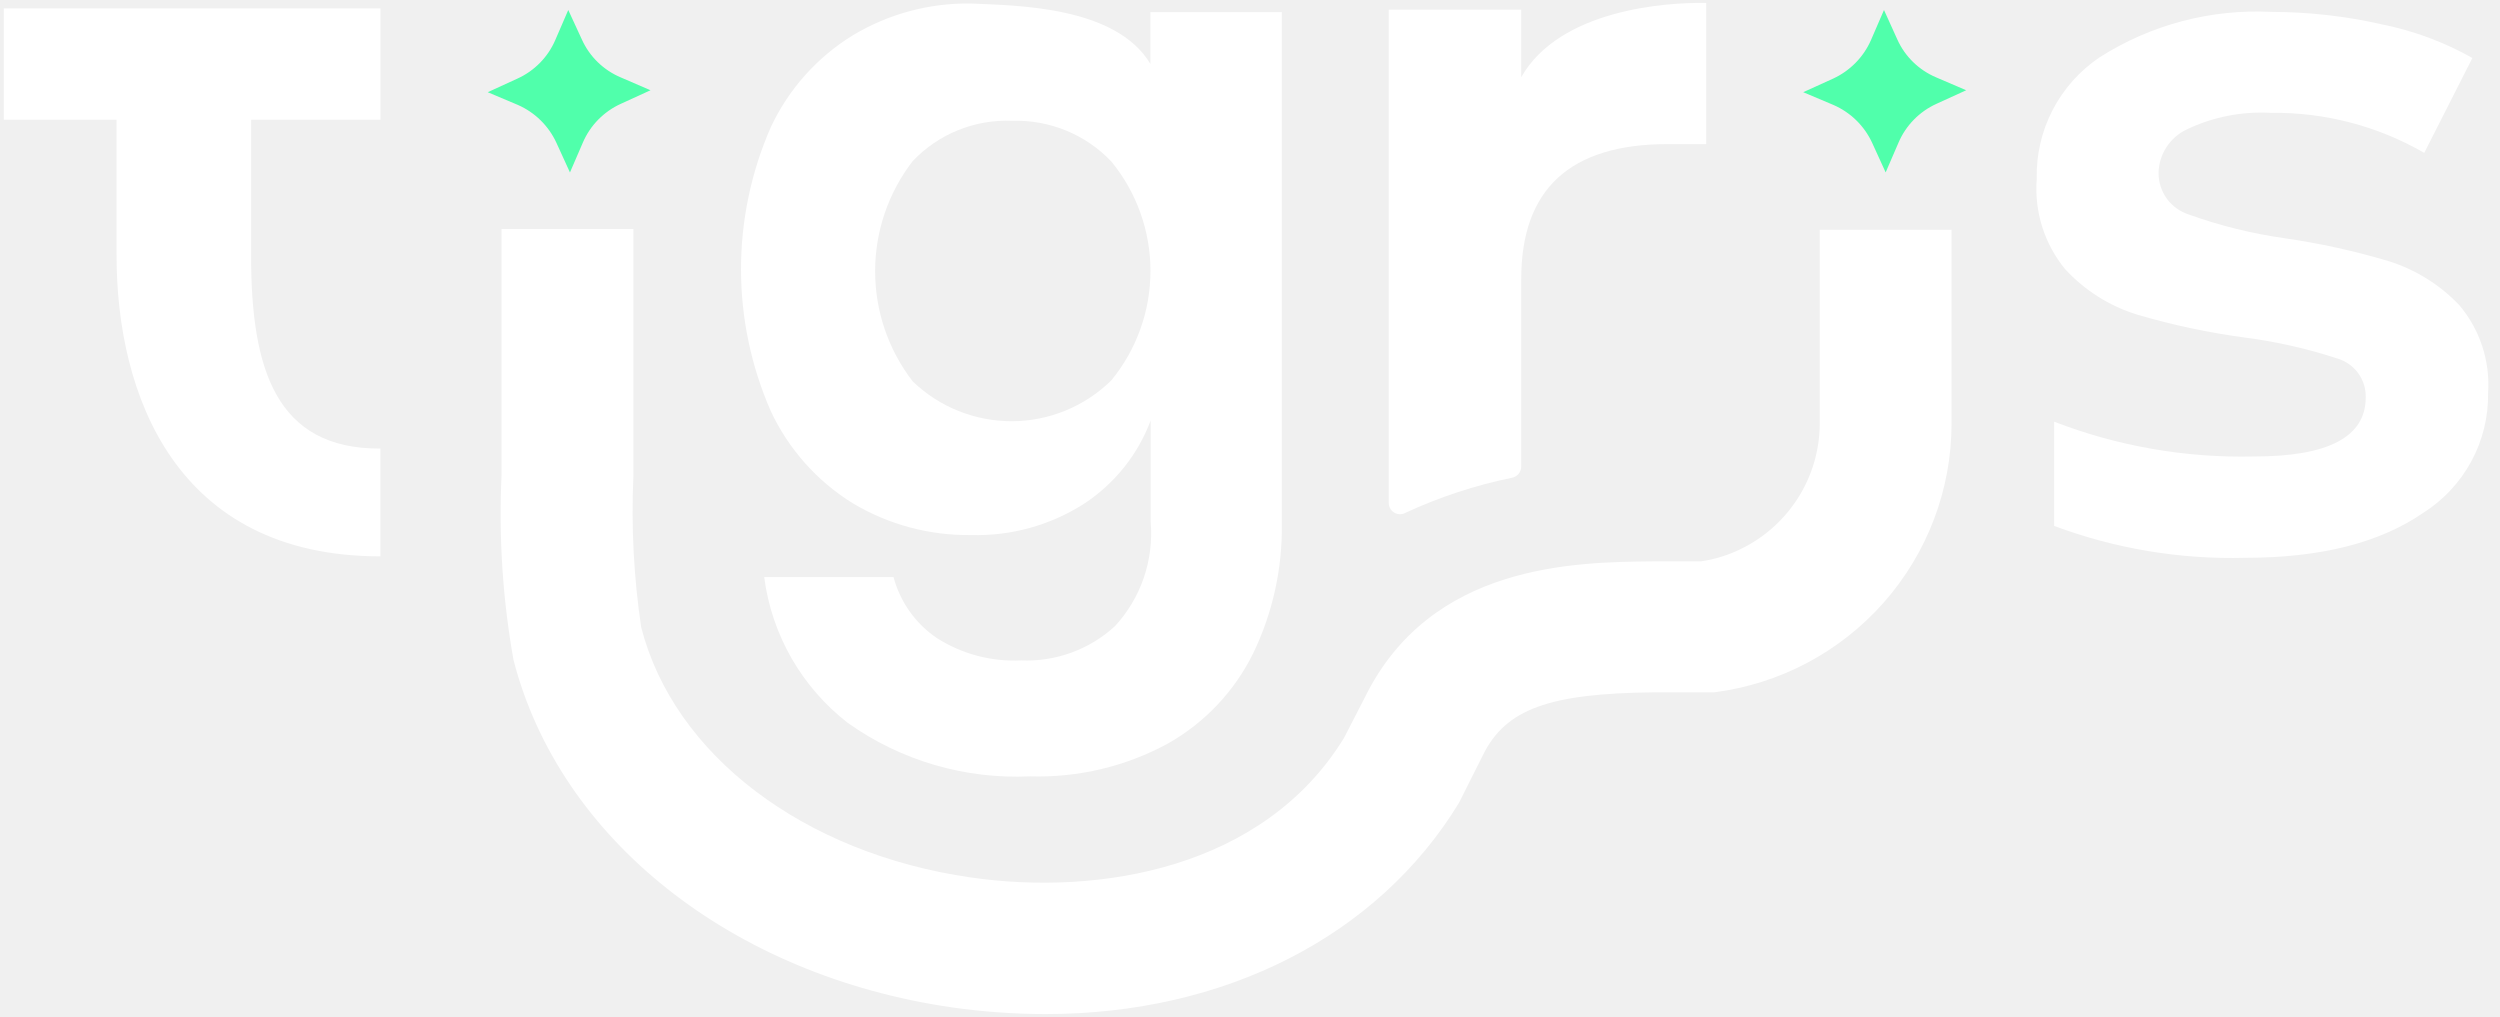
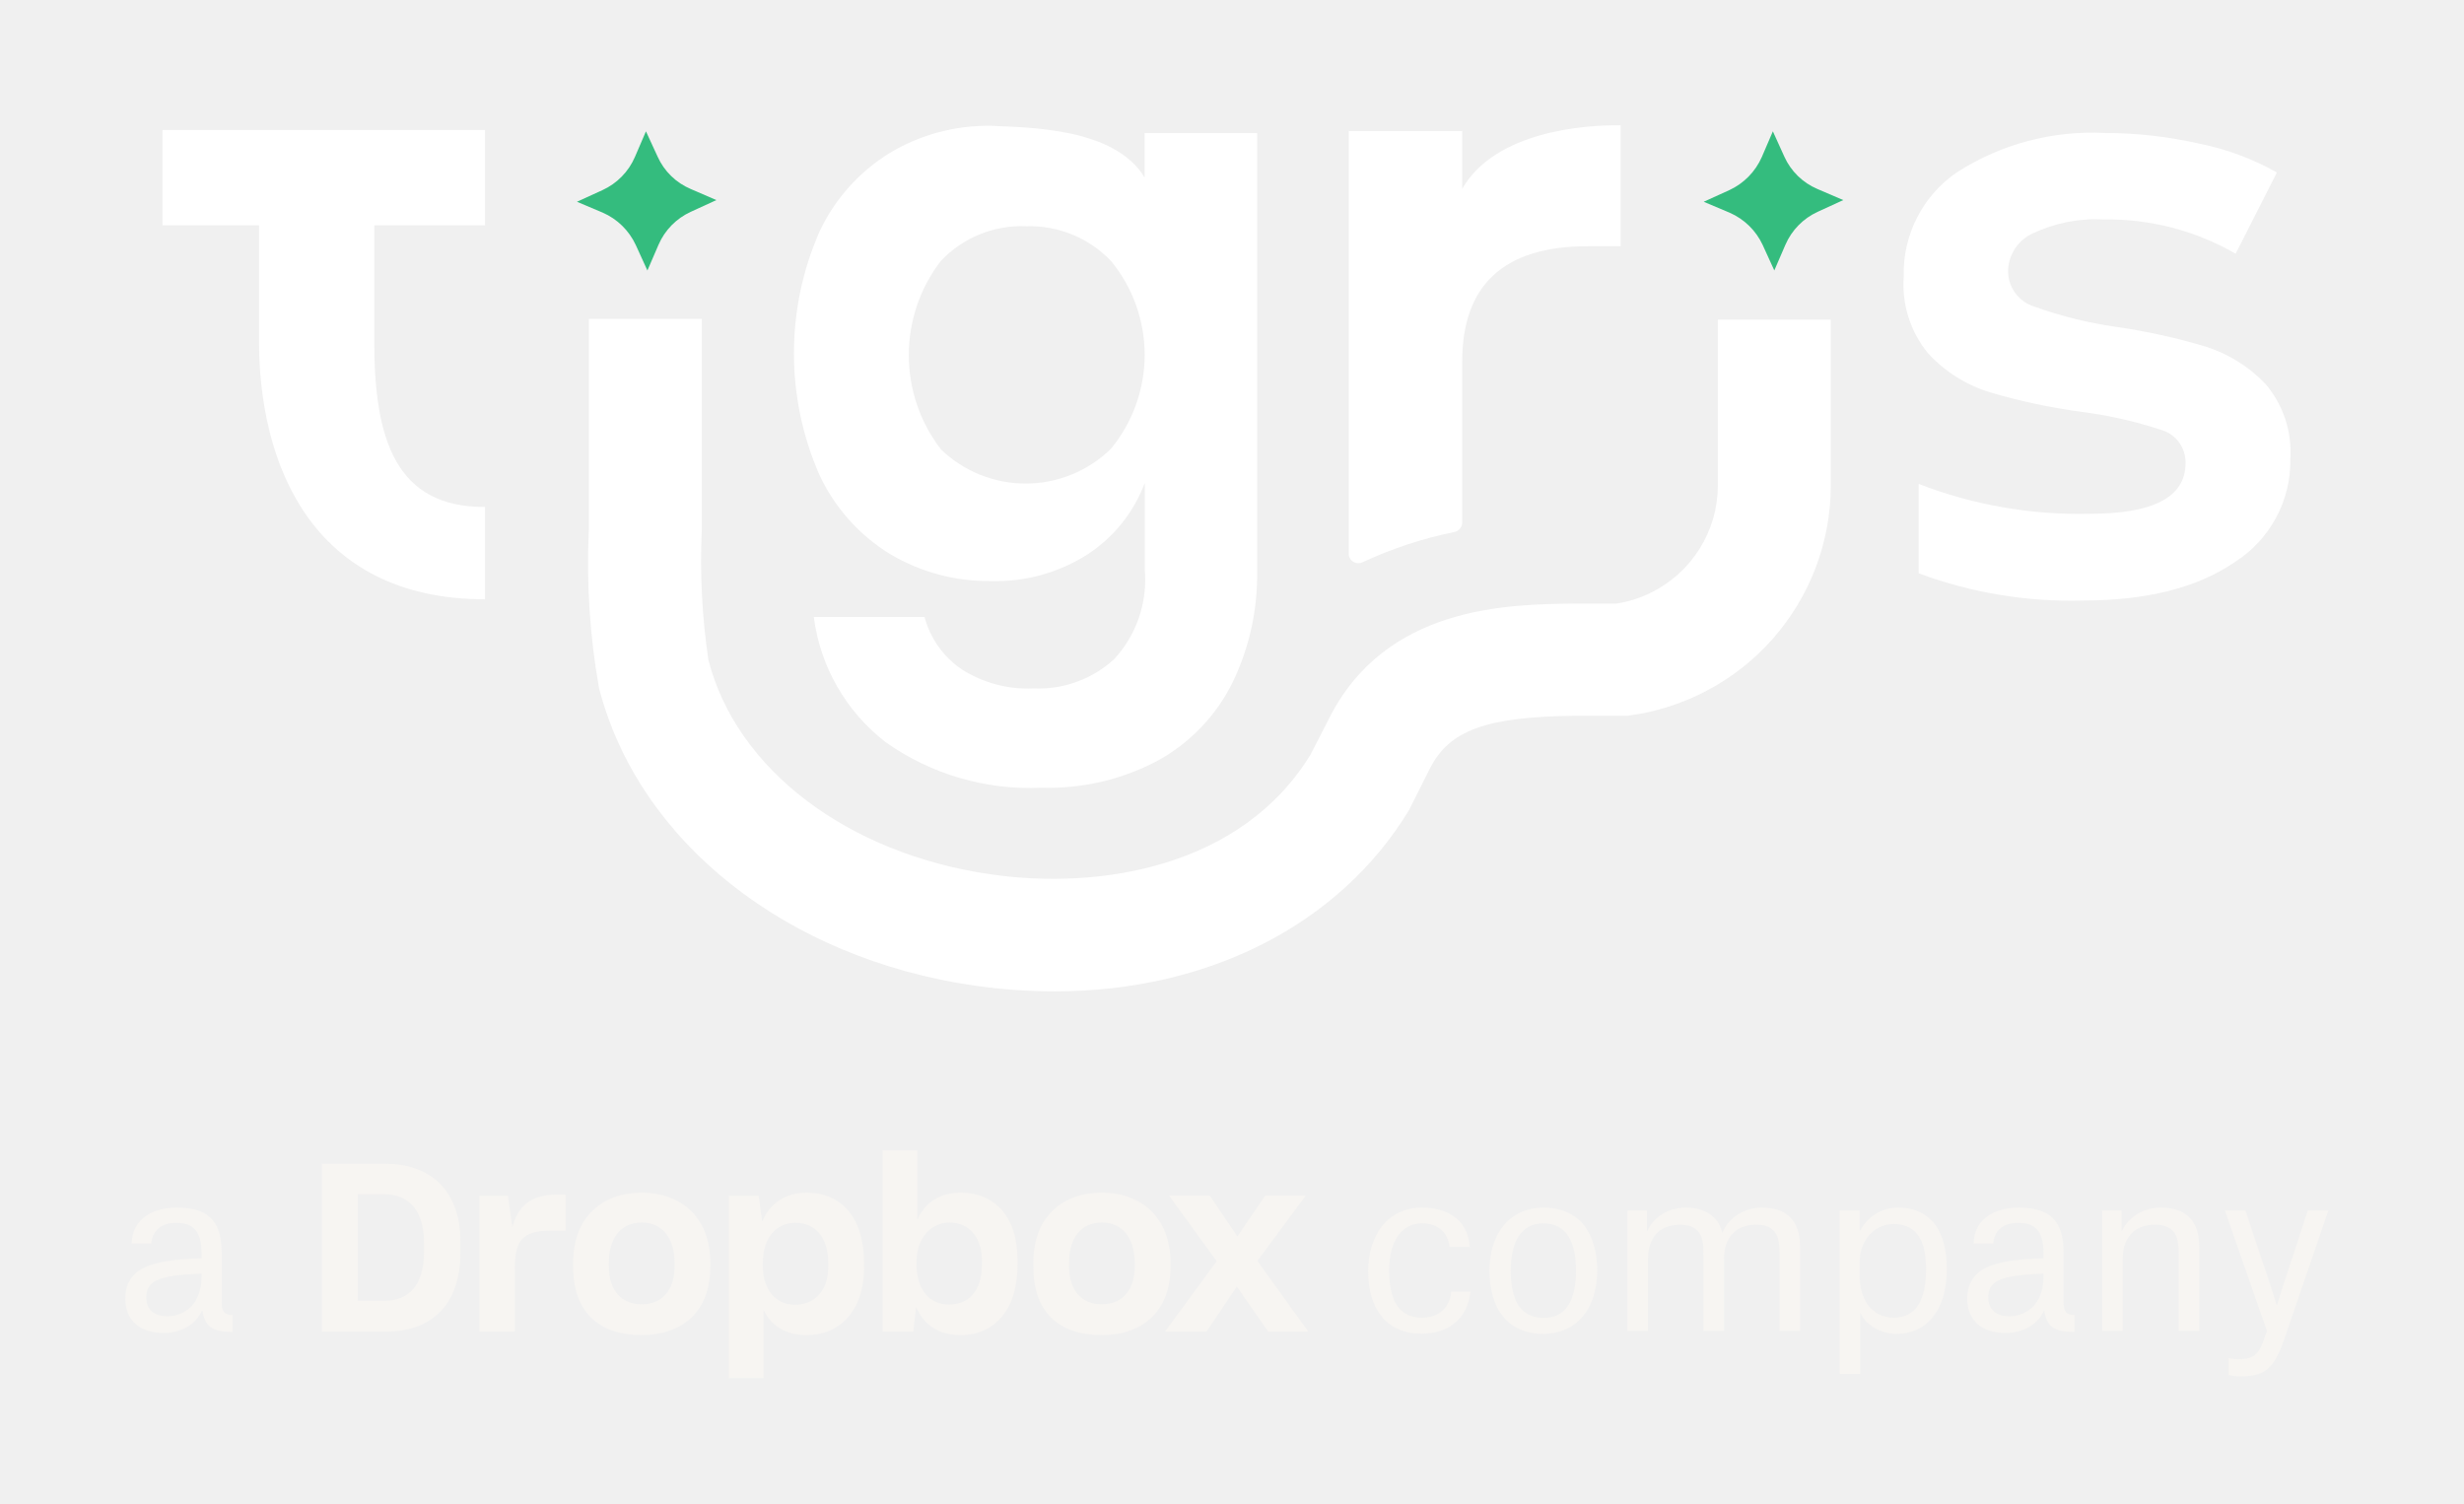
- <svg xmlns="http://www.w3.org/2000/svg" width="59" height="24" viewBox="0 0 59 24" fill="none">
-   <g clip-path="url(#clip0_1046_262)">
-     <path d="M27.15 1.512V0.286H30.251V12.357C30.267 13.415 30.036 14.464 29.575 15.418C29.134 16.314 28.432 17.057 27.56 17.549C26.566 18.089 25.444 18.356 24.311 18.322C22.776 18.394 21.261 17.951 20.01 17.062C18.921 16.218 18.211 14.981 18.035 13.618H21.087C21.244 14.208 21.61 14.723 22.119 15.064C22.708 15.437 23.398 15.619 24.094 15.586C24.499 15.603 24.903 15.541 25.284 15.402C25.665 15.264 26.014 15.052 26.312 14.778C26.616 14.449 26.848 14.06 26.993 13.637C27.138 13.213 27.194 12.764 27.156 12.318V9.922C26.855 10.729 26.303 11.417 25.581 11.89C24.788 12.396 23.861 12.654 22.92 12.627C21.939 12.641 20.972 12.382 20.13 11.88C19.283 11.357 18.609 10.599 18.189 9.699C17.727 8.643 17.488 7.505 17.488 6.353C17.488 5.201 17.727 4.062 18.189 3.006C18.608 2.108 19.283 1.351 20.13 0.831C20.972 0.326 21.939 0.067 22.92 0.083C23.952 0.132 26.327 0.132 27.151 1.51L27.15 1.512ZM21.541 3.8C20.965 4.546 20.653 5.46 20.653 6.401C20.653 7.342 20.965 8.256 21.541 9.002C22.171 9.608 23.014 9.945 23.89 9.941C24.765 9.936 25.604 9.59 26.227 8.977C26.825 8.248 27.151 7.335 27.151 6.394C27.151 5.453 26.826 4.54 26.227 3.811C25.928 3.496 25.565 3.247 25.162 3.082C24.761 2.917 24.326 2.838 23.892 2.851C23.454 2.832 23.019 2.907 22.613 3.071C22.207 3.235 21.841 3.484 21.541 3.801V3.8Z" fill="white" />
-     <path d="M24.681 23.932C23.939 23.932 23.199 23.879 22.464 23.774C17.269 23.022 13.21 19.804 12.119 15.576C11.862 14.134 11.768 12.669 11.837 11.206V5.404H14.948V11.231C14.895 12.425 14.956 13.621 15.132 14.803C15.906 17.819 18.964 20.138 22.909 20.708C25.936 21.146 29.822 20.506 31.718 17.416L32.212 16.456C33.767 13.297 37.179 13.267 39.007 13.248H40.142C40.471 13.2 40.791 13.101 41.089 12.953C41.644 12.683 42.112 12.262 42.44 11.741C42.768 11.22 42.944 10.617 42.946 10.001V5.424H46.057V10.001C46.055 11.555 45.485 13.055 44.455 14.221C43.425 15.388 42.004 16.14 40.456 16.339H39.034C36.565 16.363 35.534 16.733 35 17.815L34.432 18.947C32.511 22.101 28.896 23.932 24.679 23.932H24.681Z" fill="white" />
-     <path d="M35.9 1.822V0.228H32.774V11.866C32.774 11.912 32.785 11.956 32.807 11.997C32.828 12.037 32.86 12.07 32.899 12.095C32.938 12.119 32.982 12.133 33.028 12.135C33.074 12.137 33.119 12.128 33.159 12.107C33.964 11.732 34.812 11.453 35.683 11.275C35.744 11.263 35.798 11.231 35.839 11.183C35.877 11.136 35.9 11.076 35.901 11.014V6.585C35.901 4.463 37.053 3.401 39.358 3.401H40.267V0.07C39.309 0.05 36.805 0.228 35.901 1.822H35.9Z" fill="white" />
-     <path d="M13.451 4.07L13.13 3.367C12.946 2.969 12.623 2.652 12.221 2.476L11.51 2.176L12.211 1.855C12.612 1.673 12.931 1.349 13.105 0.944L13.411 0.236L13.733 0.934C13.914 1.335 14.24 1.653 14.646 1.825L15.352 2.13L14.652 2.45C14.251 2.632 13.931 2.957 13.757 3.361L13.451 4.07Z" fill="#50FFAB" />
-     <path d="M5.927 6.043V2.825H8.979V0.198H0.09V2.825H2.751V6.029C2.751 9.306 4.143 13.13 8.977 13.13V10.586C6.508 10.6 5.926 8.701 5.926 6.043H5.927Z" fill="white" />
-     <path d="M44.502 4.07L44.181 3.367C43.996 2.968 43.671 2.651 43.267 2.476L42.556 2.176L43.262 1.855C43.661 1.671 43.98 1.347 44.156 0.944L44.462 0.236L44.778 0.934C44.959 1.335 45.286 1.653 45.691 1.825L46.402 2.13L45.701 2.45C45.3 2.632 44.981 2.957 44.807 3.361L44.501 4.07H44.502Z" fill="#50FFAB" />
-     <path d="M58.038 7.2C57.579 6.718 57.005 6.361 56.369 6.162C55.561 5.921 54.736 5.74 53.9 5.62C53.138 5.511 52.387 5.325 51.663 5.065C51.453 4.999 51.269 4.868 51.139 4.691C51.01 4.513 50.941 4.299 50.942 4.08C50.946 3.863 51.012 3.652 51.13 3.471C51.249 3.289 51.416 3.143 51.613 3.052C52.228 2.759 52.907 2.626 53.587 2.663C54.859 2.646 56.112 2.972 57.212 3.608L58.348 1.369C57.684 0.994 56.964 0.726 56.215 0.576C55.361 0.381 54.488 0.282 53.613 0.281C52.179 0.207 50.758 0.582 49.549 1.354C49.08 1.67 48.699 2.099 48.44 2.6C48.181 3.101 48.053 3.659 48.067 4.223C48.007 4.993 48.247 5.757 48.739 6.354C49.202 6.856 49.79 7.227 50.443 7.427C51.277 7.672 52.128 7.853 52.991 7.968C53.728 8.064 54.454 8.229 55.159 8.46C55.358 8.518 55.531 8.64 55.653 8.806C55.774 8.973 55.837 9.175 55.831 9.38C55.831 10.312 54.947 10.777 53.179 10.773C51.572 10.809 49.975 10.53 48.478 9.952V12.412C49.92 12.95 51.453 13.206 52.991 13.164C54.76 13.164 56.157 12.812 57.184 12.106C57.662 11.804 58.054 11.385 58.323 10.888C58.592 10.392 58.728 9.836 58.719 9.272C58.77 8.519 58.526 7.776 58.038 7.2Z" fill="white" />
-   </g>
-   <defs>
-     <clipPath id="clip0_1046_262">
-       <rect width="58.716" height="24" fill="white" transform="translate(0.0494385)" />
-     </clipPath>
-   </defs>
+ <svg xmlns="http://www.w3.org/2000/svg" width="59" height="36" viewBox="0 0 59 36" fill="none">
+   <path d="M27.408 4.254V3.188H30.102V13.679C30.116 14.599 29.915 15.51 29.515 16.339C29.131 17.118 28.521 17.763 27.764 18.191C26.899 18.66 25.924 18.892 24.94 18.862C23.606 18.925 22.289 18.54 21.202 17.768C20.256 17.035 19.639 15.959 19.486 14.774H22.138C22.275 15.287 22.593 15.735 23.035 16.032C23.547 16.355 24.146 16.514 24.752 16.485C25.104 16.5 25.455 16.446 25.785 16.325C26.116 16.205 26.42 16.021 26.679 15.783C26.943 15.497 27.145 15.158 27.271 14.791C27.397 14.423 27.445 14.032 27.412 13.645V11.562C27.151 12.264 26.671 12.862 26.044 13.273C25.355 13.713 24.549 13.937 23.731 13.914C22.878 13.925 22.038 13.7 21.307 13.264C20.57 12.81 19.984 12.151 19.62 11.369C19.218 10.451 19.011 9.462 19.011 8.461C19.011 7.46 19.218 6.47 19.62 5.553C19.983 4.772 20.57 4.114 21.307 3.662C22.038 3.223 22.878 2.998 23.731 3.012C24.628 3.055 26.692 3.055 27.409 4.253L27.408 4.254ZM22.533 6.242C22.032 6.89 21.761 7.685 21.761 8.503C21.761 9.32 22.032 10.115 22.533 10.763C23.08 11.29 23.812 11.583 24.574 11.579C25.334 11.575 26.064 11.274 26.605 10.742C27.124 10.108 27.409 9.315 27.409 8.497C27.409 7.679 27.125 6.885 26.605 6.252C26.345 5.978 26.03 5.762 25.68 5.619C25.331 5.475 24.953 5.406 24.576 5.418C24.196 5.401 23.817 5.466 23.464 5.609C23.112 5.751 22.794 5.968 22.533 6.243V6.242Z" fill="white" />
+   <path d="M25.262 23.738C24.617 23.738 23.974 23.692 23.335 23.601C18.82 22.947 15.293 20.15 14.344 16.477C14.121 15.223 14.04 13.95 14.1 12.679V7.636H16.804V12.7C16.757 13.738 16.81 14.777 16.963 15.804C17.636 18.425 20.293 20.441 23.721 20.936C26.352 21.317 29.729 20.761 31.377 18.075L31.806 17.241C33.157 14.496 36.123 14.47 37.711 14.453H38.697C38.984 14.411 39.262 14.325 39.521 14.197C40.003 13.962 40.41 13.596 40.695 13.143C40.98 12.69 41.132 12.166 41.134 11.631V7.654H43.838V11.631C43.836 12.981 43.341 14.285 42.446 15.299C41.55 16.313 40.316 16.966 38.971 17.139H37.735C35.589 17.161 34.693 17.482 34.229 18.422L33.735 19.405C32.066 22.147 28.925 23.738 25.26 23.738H25.262Z" fill="white" />
+   <path d="M35.011 4.523V3.138H32.295V13.252C32.295 13.292 32.304 13.331 32.323 13.366C32.341 13.401 32.369 13.43 32.403 13.451C32.437 13.472 32.475 13.484 32.515 13.486C32.555 13.488 32.594 13.48 32.629 13.462C33.329 13.136 34.065 12.893 34.823 12.739C34.875 12.728 34.923 12.7 34.958 12.658C34.992 12.618 35.011 12.565 35.012 12.512V8.663C35.012 6.819 36.013 5.896 38.016 5.896H38.806V3.001C37.974 2.984 35.798 3.138 35.012 4.523H35.011Z" fill="white" />
+   <path d="M15.502 6.477L15.223 5.866C15.063 5.521 14.783 5.245 14.433 5.092L13.815 4.831L14.425 4.553C14.773 4.394 15.05 4.112 15.202 3.761L15.467 3.145L15.747 3.752C15.904 4.1 16.187 4.377 16.54 4.526L17.154 4.791L16.545 5.07C16.197 5.228 15.919 5.51 15.768 5.861L15.502 6.477Z" fill="#34BC7E" />
+   <path d="M8.963 8.192V5.395H11.615V3.112H3.891V5.395H6.203V8.18C6.203 11.028 7.413 14.35 11.614 14.35V12.139C9.469 12.152 8.962 10.502 8.962 8.192H8.963Z" fill="white" />
+   <path d="M42.486 6.477L42.207 5.866C42.047 5.52 41.764 5.244 41.413 5.092L40.795 4.831L41.408 4.553C41.756 4.392 42.032 4.111 42.186 3.761L42.451 3.145L42.726 3.752C42.883 4.1 43.167 4.377 43.519 4.526L44.137 4.791L43.528 5.07C43.18 5.228 42.903 5.51 42.751 5.861L42.485 6.477H42.486Z" fill="#34BC7E" />
+   <path d="M54.25 9.197C53.851 8.778 53.353 8.468 52.8 8.295C52.097 8.086 51.38 7.928 50.654 7.825C49.991 7.73 49.339 7.567 48.71 7.341C48.527 7.284 48.367 7.171 48.255 7.016C48.142 6.862 48.082 6.676 48.083 6.486C48.087 6.298 48.144 6.114 48.247 5.956C48.35 5.798 48.495 5.672 48.666 5.592C49.201 5.338 49.791 5.222 50.382 5.255C51.487 5.239 52.577 5.523 53.532 6.076L54.52 4.13C53.942 3.804 53.317 3.571 52.666 3.441C51.924 3.271 51.165 3.186 50.404 3.185C49.158 3.12 47.923 3.446 46.872 4.117C46.465 4.391 46.134 4.764 45.909 5.2C45.684 5.635 45.572 6.12 45.585 6.61C45.533 7.279 45.741 7.943 46.169 8.462C46.571 8.898 47.082 9.221 47.649 9.394C48.374 9.608 49.114 9.765 49.864 9.865C50.504 9.948 51.135 10.092 51.748 10.293C51.921 10.343 52.071 10.449 52.177 10.593C52.283 10.738 52.337 10.913 52.332 11.092C52.332 11.902 51.564 12.305 50.027 12.303C48.631 12.334 47.243 12.091 45.942 11.588V13.727C47.195 14.194 48.527 14.416 49.864 14.38C51.401 14.38 52.615 14.074 53.508 13.461C53.923 13.198 54.263 12.834 54.497 12.402C54.731 11.971 54.849 11.488 54.842 10.998C54.886 10.344 54.674 9.698 54.25 9.197Z" fill="white" />
+   <path d="M4.006 31.519C4.373 31.519 4.827 31.273 4.827 30.562V30.497C4.203 30.524 3.848 30.573 3.662 30.71C3.552 30.792 3.503 30.912 3.503 31.065C3.503 31.361 3.695 31.519 4.006 31.519ZM3.623 29.775H3.153C3.164 29.266 3.552 28.916 4.241 28.916C4.958 28.916 5.308 29.217 5.308 29.988V31.164C5.308 31.393 5.357 31.486 5.57 31.492V31.891H5.51C5.051 31.891 4.898 31.727 4.848 31.383H4.837C4.684 31.721 4.34 31.918 3.913 31.918C3.339 31.918 3 31.607 3 31.093C3 30.776 3.137 30.513 3.432 30.365C3.733 30.207 4.181 30.152 4.827 30.13V30.004C4.827 29.485 4.63 29.282 4.225 29.282C3.798 29.282 3.64 29.529 3.623 29.775Z" fill="#F7F5F2" />
+   <path d="M7.709 27.866H9.242C10.223 27.866 11.024 28.435 11.024 29.726V30.002C11.024 31.297 10.268 31.884 9.265 31.884H7.708V27.866H7.709ZM8.565 28.594V31.146H9.225C9.777 31.146 10.154 30.78 10.154 29.975V29.766C10.154 28.961 9.766 28.595 9.196 28.595H8.565V28.593V28.594ZM11.479 28.633H12.161L12.268 29.389C12.398 28.871 12.73 28.605 13.333 28.605H13.542V29.468H13.193C12.494 29.468 12.325 29.71 12.325 30.397V31.884H11.479V28.633ZM13.723 30.329V30.238C13.723 29.145 14.421 28.559 15.368 28.559C16.315 28.559 17.009 29.156 17.009 30.238V30.329C17.009 31.399 16.349 31.968 15.368 31.968C14.32 31.968 13.723 31.399 13.723 30.329ZM16.152 30.317V30.238C16.152 29.63 15.847 29.275 15.369 29.275C14.89 29.275 14.579 29.608 14.579 30.238V30.317C14.579 30.903 14.878 31.23 15.363 31.23C15.848 31.23 16.152 30.909 16.152 30.317H16.152ZM17.454 28.633H18.164L18.249 29.253C18.424 28.836 18.784 28.56 19.32 28.56C20.148 28.56 20.69 29.157 20.69 30.25V30.341C20.69 31.411 20.087 31.969 19.32 31.969C18.802 31.969 18.457 31.738 18.282 31.36V33H17.454V28.633V28.633ZM19.832 30.323V30.25C19.832 29.602 19.5 29.281 19.055 29.281C18.581 29.281 18.265 29.641 18.265 30.244V30.306C18.265 30.881 18.57 31.241 19.037 31.241C19.504 31.241 19.832 30.921 19.832 30.323ZM21.935 31.293L21.868 31.884H21.135V27.545H21.964V29.213C22.145 28.79 22.505 28.559 23.018 28.559C23.79 28.565 24.365 29.1 24.365 30.181V30.277C24.365 31.36 23.823 31.968 22.995 31.968C22.459 31.968 22.11 31.709 21.935 31.292L21.935 31.293ZM23.514 30.277V30.199C23.514 29.602 23.187 29.275 22.736 29.275C22.285 29.275 21.946 29.653 21.946 30.21V30.277C21.946 30.886 22.256 31.236 22.724 31.236C23.192 31.236 23.513 30.921 23.513 30.277H23.514ZM24.742 30.329V30.238C24.742 29.145 25.435 28.559 26.382 28.559C27.329 28.559 28.028 29.156 28.028 30.238V30.329C28.028 31.399 27.363 31.968 26.382 31.968C25.334 31.968 24.742 31.399 24.742 30.329ZM27.171 30.317V30.238C27.171 29.63 26.866 29.275 26.387 29.275C25.908 29.275 25.598 29.608 25.598 30.238V30.317C25.598 30.903 25.897 31.23 26.381 31.23C26.866 31.23 27.171 30.909 27.171 30.317ZM29.133 30.199L27.995 28.632H28.969L29.629 29.607L30.294 28.632H31.263L30.108 30.193L31.325 31.884H30.366L29.616 30.807L28.89 31.884H27.897L29.133 30.199H29.133Z" fill="#F7F5F2" />
+   <path d="M35.194 29.857H34.712C34.68 29.561 34.472 29.294 34.056 29.294C33.537 29.294 33.263 29.747 33.263 30.42C33.263 31.087 33.466 31.552 34.045 31.552C34.592 31.552 34.734 31.147 34.751 30.929H35.21C35.139 31.596 34.663 31.935 34.04 31.935C33.209 31.935 32.76 31.355 32.76 30.442C32.76 29.561 33.242 28.916 34.051 28.916C34.625 28.916 35.145 29.179 35.194 29.857Z" fill="#F7F5F2" />
+   <path d="M36.949 31.94C36.102 31.94 35.664 31.328 35.664 30.425C35.664 29.534 36.156 28.916 36.96 28.916C37.819 28.916 38.245 29.534 38.245 30.425C38.245 31.328 37.759 31.94 36.949 31.94ZM36.955 29.294C36.43 29.294 36.173 29.726 36.173 30.425C36.173 31.131 36.408 31.558 36.966 31.558C37.502 31.558 37.737 31.131 37.737 30.425C37.737 29.726 37.507 29.294 36.955 29.294Z" fill="#F7F5F2" />
+   <path d="M38.969 31.869V28.987H39.434V29.474H39.445C39.576 29.179 39.91 28.916 40.369 28.916C40.807 28.916 41.135 29.113 41.239 29.512H41.25C41.359 29.211 41.715 28.916 42.19 28.916C42.732 28.916 43.103 29.179 43.103 29.862V31.869H42.611V30.086C42.611 29.879 42.611 29.654 42.507 29.512C42.409 29.375 42.25 29.326 42.059 29.326C41.523 29.326 41.282 29.671 41.282 30.141V31.869H40.79V30.086C40.79 29.879 40.79 29.66 40.686 29.518C40.588 29.381 40.429 29.326 40.238 29.326C39.702 29.326 39.461 29.671 39.461 30.13V31.869H38.969Z" fill="#F7F5F2" />
+   <path d="M44.528 30.535C44.528 31.104 44.807 31.552 45.354 31.552C45.868 31.552 46.119 31.142 46.119 30.387C46.119 29.775 45.939 29.31 45.348 29.31C44.84 29.31 44.528 29.742 44.528 30.229V30.535ZM44.052 32.897V28.987H44.528V29.468H44.539C44.708 29.162 45.02 28.916 45.458 28.916C46.07 28.916 46.617 29.294 46.617 30.387C46.617 31.437 46.075 31.94 45.425 31.94C45.004 31.94 44.664 31.705 44.555 31.448H44.544V32.897H44.052Z" fill="#F7F5F2" />
+   <path d="M48.111 31.519C48.477 31.519 48.931 31.273 48.931 30.562V30.497C48.308 30.524 47.952 30.573 47.766 30.71C47.657 30.792 47.608 30.912 47.608 31.065C47.608 31.361 47.799 31.519 48.111 31.519ZM47.728 29.775H47.258C47.269 29.266 47.657 28.916 48.346 28.916C49.062 28.916 49.412 29.217 49.412 29.988V31.164C49.412 31.393 49.462 31.486 49.675 31.492V31.891H49.615C49.155 31.891 49.002 31.727 48.953 31.383H48.942C48.789 31.721 48.444 31.918 48.018 31.918C47.444 31.918 47.105 31.607 47.105 31.093C47.105 30.776 47.241 30.513 47.537 30.365C47.837 30.207 48.286 30.152 48.931 30.13V30.004C48.931 29.485 48.734 29.282 48.33 29.282C47.903 29.282 47.745 29.529 47.728 29.775Z" fill="#F7F5F2" />
+   <path d="M52.167 31.869V30.092C52.167 29.884 52.167 29.654 52.063 29.518C51.965 29.381 51.801 29.326 51.609 29.326C51.073 29.326 50.827 29.671 50.827 30.141V31.869H50.335V28.987H50.8V29.474H50.811C50.948 29.179 51.281 28.916 51.741 28.916C52.293 28.916 52.659 29.179 52.659 29.862V31.869H52.167Z" fill="#F7F5F2" />
+   <path d="M54.281 31.869L53.275 28.987H53.767L54.368 30.792C54.461 31.065 54.511 31.24 54.511 31.24H54.527C54.527 31.24 54.576 31.065 54.669 30.786L55.26 28.987H55.752L54.702 32.05C54.472 32.711 54.281 32.957 53.657 32.957C53.548 32.957 53.439 32.941 53.362 32.925V32.52C53.455 32.542 53.564 32.547 53.614 32.547C53.98 32.547 54.1 32.411 54.226 32.022L54.281 31.869Z" fill="#F7F5F2" />
</svg>
